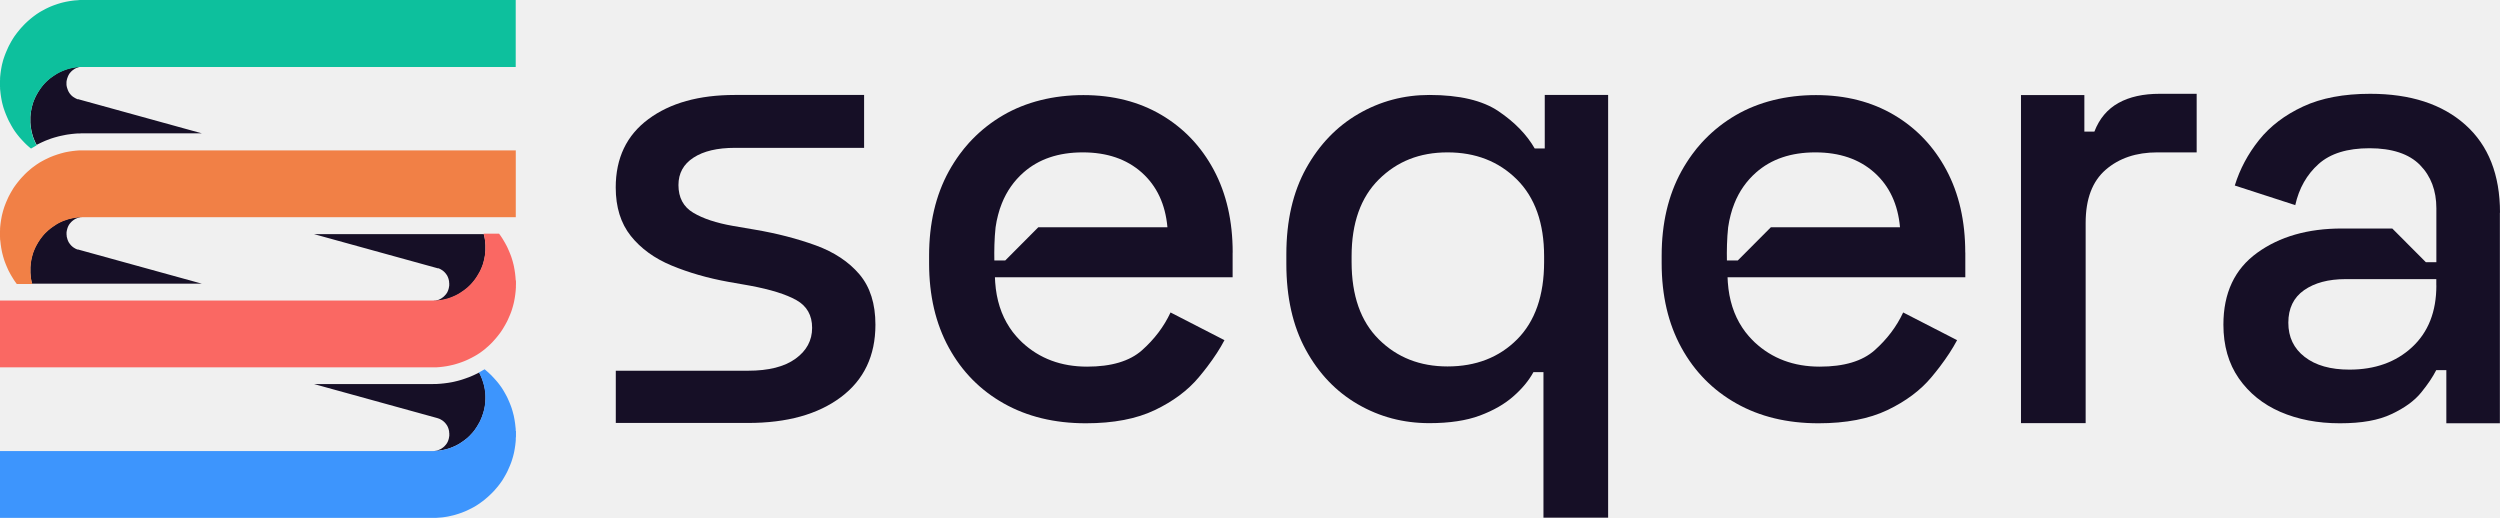
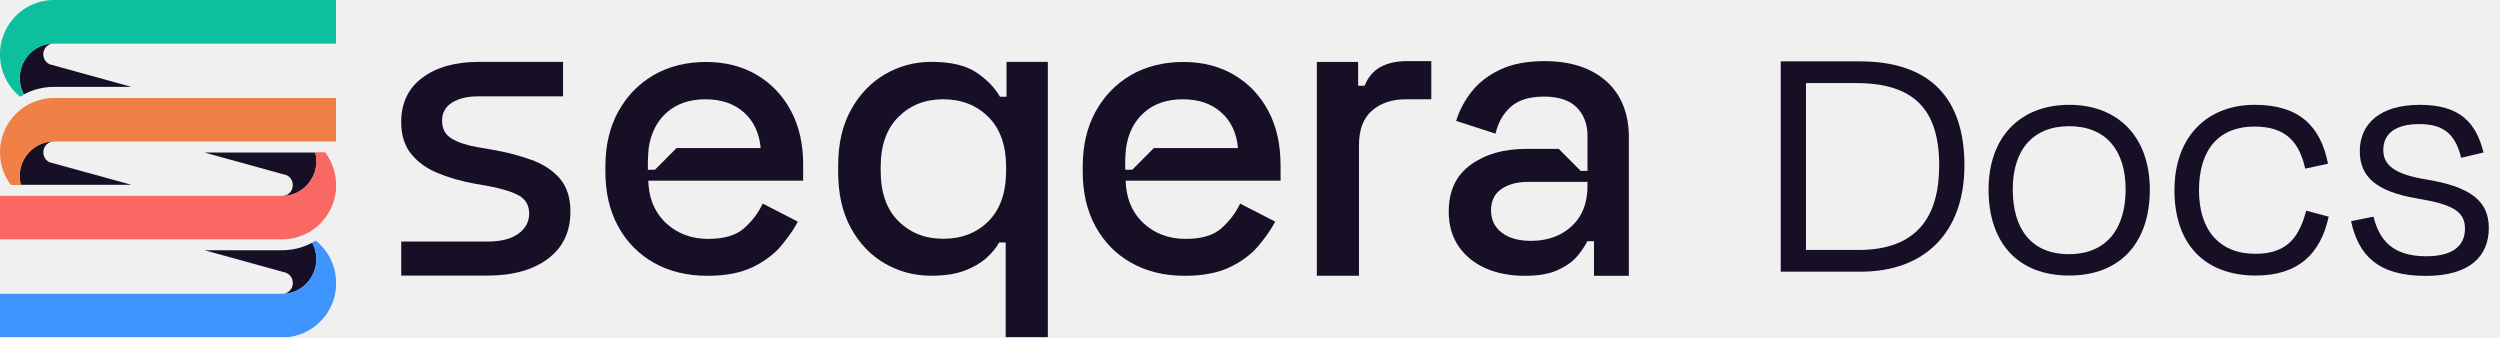
- <svg xmlns="http://www.w3.org/2000/svg" id="uuid-a2a0694a-db06-48d6-85a6-04f33b32d45c" viewBox="0 0 386.21 80">
-   <defs>
-     <clipPath id="uuid-2712ea53-e7bd-471e-8b1d-4dda30528c5d">
-       <rect width="386.21" height="80" style="fill:none; stroke-width:0px;" />
-     </clipPath>
-     <clipPath id="uuid-e8c0ce8b-32b2-4770-996e-219b1afde9c8">
-       <rect width="79.68" height="80" style="fill:none; stroke-width:0px;" />
-     </clipPath>
-   </defs>
-   <g style="clip-path:url(#uuid-2712ea53-e7bd-471e-8b1d-4dda30528c5d);">
-     <g style="clip-path:url(#uuid-e8c0ce8b-32b2-4770-996e-219b1afde9c8);">
-       <path d="m67.65,41.42l.11.04.11.04.11.05.11.06.1.06.1.06.1.07.09.07.09.08.09.08.08.09.08.09.08.1.07.1.07.1.06.1.05.11.05.11.04.11.04.11.03.12.03.11.02.12.02.11v.12s.02.12.02.12v.12s0,.12,0,.12v.12s-.02.12-.02.12l-.02.12-.02.12-.03.12-.03.11-.04.12-.04.11-.05.11-.05.11-.06.1-.07.1-.07.1-.08.09-.08.09-.08.08-.09.09-.09.08-.09.07-.1.07-.1.07-.1.06-.11.06-.11.05-.11.05-.11.04-.11.04-.11.03-.11.03-.12.02h-.11s-.12.03-.12.03h-.02.12s.22-.01.22-.01h.22s.22-.03.22-.03l.21-.03.22-.03.21-.04.21-.04.21-.05.21-.05.21-.06.21-.07.2-.07.2-.08.2-.08.2-.09.2-.09.19-.1.19-.1.19-.11.18-.12.18-.12.18-.12.18-.13.17-.13.17-.13.17-.14.16-.15.16-.15.16-.16.15-.16.14-.16.14-.17.14-.17.13-.18.13-.18.12-.18.12-.19.11-.19.11-.19.11-.19.1-.19.09-.2.09-.2.08-.2.08-.2.07-.21.06-.21.06-.21.05-.21.05-.21.04-.22.04-.21.03-.21.02-.22.02-.22.02-.22v-.22s0-.22,0-.22v-.22s0-.22,0-.22l-.02-.22-.02-.22-.02-.21-.03-.22-.04-.22-.04-.21-.05-.21-.04-.16h-7.9s-18.33,0-18.33,0l19.02,5.25.13.04Z" style="fill:#160f26; stroke-width:0px;" />
-       <path d="m79.67,43.32l-.02-.28-.02-.27-.03-.28-.03-.27-.04-.27-.04-.27-.05-.27-.05-.27-.06-.27-.07-.27-.07-.27-.08-.26-.08-.26-.09-.26-.1-.26-.1-.25-.11-.26-.11-.25-.11-.25-.12-.25-.13-.24-.13-.24-.14-.24-.14-.24-.14-.23-.15-.23-.15-.22-.16-.22-.05-.07h-2.38l.04.16.05.21.04.21.04.22.03.22.02.21.02.22.02.22v.22s0,.22,0,.22v.22s0,.22,0,.22l-.02.22-.02.22-.02.22-.03.21-.04.21-.04.22-.05.21-.05.21-.06.21-.06.21-.07.21-.08.2-.08.2-.09.2-.09.2-.1.19-.11.19-.11.19-.11.19-.12.19-.12.18-.13.18-.13.18-.14.17-.14.17-.14.16-.15.16-.16.16-.16.15-.16.15-.17.14-.17.13-.17.13-.18.13-.18.12-.18.12-.18.12-.19.11-.19.1-.19.1-.2.09-.2.09-.2.08-.2.08-.2.07-.21.07-.21.06-.21.05-.21.05-.21.04-.21.04-.22.03-.21.03-.22.02h-.22s-.22.02-.22.02h-.22s-66.83,0-66.83,0v10.32h67.11s.27,0,.27,0l.27-.02.27-.02.27-.03.27-.03.27-.04.27-.04.27-.05.27-.06.27-.06.26-.06.26-.07.26-.08.26-.08.26-.09.26-.09.26-.1.25-.1.25-.11.25-.12.25-.12.24-.12.24-.13.24-.13.24-.14.23-.14.23-.15.23-.16.22-.16.22-.17.21-.17.21-.18.21-.18.2-.18.2-.19.19-.19.19-.2.18-.2.18-.2.18-.21.17-.21.17-.21.17-.22.16-.22.15-.22.15-.23.14-.23.14-.24.14-.24.13-.24.13-.24.12-.25.11-.25.11-.25.11-.25.1-.25.1-.26.09-.26.08-.26.08-.27.07-.26.07-.27.06-.27.05-.27.05-.27.04-.27.04-.27.03-.27.03-.27.02-.28.02-.27v-.27s.01-.28.01-.28v-.28s-.01-.27-.01-.27Z" style="fill:#fa6863; stroke-width:0px;" />
-       <path d="m12.04,38.57l-.11-.04-.11-.04-.11-.05-.11-.06-.1-.06-.1-.06-.1-.07-.09-.07-.09-.08-.09-.08-.08-.09-.08-.09-.08-.1-.07-.1-.07-.1-.06-.1-.05-.11-.05-.11-.04-.11-.04-.11-.03-.12-.03-.11-.03-.12-.02-.11v-.12s-.02-.12-.02-.12v-.12s0-.12,0-.12v-.12s.02-.12.02-.12l.02-.12.03-.12.03-.12.03-.11.04-.12.04-.11.05-.11.05-.1.06-.11.07-.1.07-.1.08-.09.08-.09.08-.09.09-.08.09-.08.09-.07.1-.07.1-.07.1-.06.11-.05.11-.05.11-.05.11-.04.11-.04.11-.03.11-.03.12-.02h.11s.12-.03.12-.03h.02-.34s-.22.03-.22.03l-.22.02-.21.03-.22.03-.22.04-.21.04-.21.05-.21.05-.21.06-.21.07-.2.07-.21.07-.2.08-.2.09-.2.09-.19.1-.19.1-.18.11-.18.12-.18.12-.18.12-.18.13-.18.13-.17.14-.17.14-.16.15-.16.15-.16.15-.15.16-.14.16-.14.17-.13.17-.14.17-.12.18-.12.18-.12.18-.11.19-.11.19-.11.2-.1.19-.09.2-.09.2-.08.2-.08.2-.07.21-.06.21-.06.21-.05.21-.05.21-.04.21-.04.22-.03.21-.02.22-.02.21-.02.22v.22s0,.22,0,.22v.22s0,.22,0,.22l.02.22.02.22.02.22.03.22.04.21.04.21.05.21.04.17h7.9s18.33,0,18.33,0l-19.02-5.25-.13-.04Z" style="fill:#160f26; stroke-width:0px;" />
-       <path d="m.01,36.67v.28s.04.27.04.27l.03.27.03.27.04.27.04.27.05.27.05.27.06.27.07.27.07.27.08.26.08.26.09.26.1.26.1.25.11.26.11.25.11.25.12.24.13.24.13.24.14.24.14.23.14.23.15.23.16.23.16.22.05.07h2.38l-.04-.17-.05-.21-.04-.21-.04-.21-.03-.22-.02-.22-.02-.22-.02-.22v-.22s0-.22,0-.22v-.22s0-.22,0-.22l.02-.22.02-.21.02-.22.03-.21.04-.22.04-.21.05-.21.05-.21.06-.21.06-.21.07-.21.08-.2.08-.2.09-.2.09-.2.1-.19.11-.2.11-.19.11-.19.12-.18.12-.18.12-.18.14-.17.13-.17.14-.17.14-.16.15-.16.16-.15.16-.15.16-.15.17-.14.17-.14.18-.13.18-.13.18-.12.18-.12.18-.12.18-.11.19-.1.19-.1.2-.09.2-.09.2-.08.21-.07.2-.07.21-.07.21-.06.21-.05.21-.05.21-.04.22-.04.22-.03.21-.03.22-.02.22-.02h.22s.22-.01.22-.01h66.83v-10.32H12.58s-.27,0-.27,0l-.27.02-.27.02-.27.03-.27.03-.27.04-.27.04-.27.05-.27.05-.26.06-.26.07-.26.07-.26.08-.26.08-.26.09-.26.09-.26.1-.25.1-.25.11-.25.12-.25.12-.24.12-.24.13-.24.13-.24.14-.23.15-.23.15-.22.16-.22.16-.22.16-.21.17-.21.18-.21.18-.2.18-.2.19-.19.19-.19.2-.19.2-.18.2-.18.21-.17.21-.17.21-.17.22-.16.22-.16.22-.15.23-.14.23-.14.24-.14.24-.13.24-.13.24-.12.25-.11.25-.11.25-.11.25-.1.26-.1.26-.09.26-.08.26-.08.26-.07.27-.07.27-.06.27-.05.27-.05.27-.04.27-.04.27-.03.27-.03.27-.02.27v.27s-.03.28-.03.28v.82Z" style="fill:#f18046; stroke-width:0px;" />
-       <path d="m12.04,15.35l-.11-.04-.11-.05-.11-.05-.1-.06-.11-.06-.1-.06-.1-.07-.1-.07-.09-.08-.09-.08-.08-.09-.08-.09-.08-.1-.07-.1-.06-.1-.06-.1-.05-.11-.05-.11-.04-.11-.04-.12-.04-.11-.03-.11-.03-.12-.02-.12-.02-.12v-.12s0-.12,0-.12v-.12s0-.12,0-.12l.02-.12.02-.12.03-.12.03-.12.04-.12.04-.11.04-.11.05-.11.05-.11.06-.1.06-.1.07-.1.08-.09.08-.09.08-.09.09-.08.09-.08.1-.07.1-.07.1-.07.11-.06.1-.06.11-.05.11-.04.11-.04.11-.04.11-.03.12-.02.11-.02h.12s.12-.02.12-.02h.04-.36s-.22.03-.22.03l-.22.02-.21.03-.22.03-.22.04-.21.04-.21.05-.21.05-.21.06-.21.07-.2.07-.21.08-.2.08-.2.09-.2.09-.19.1-.19.1-.18.11-.19.12-.18.12-.18.12-.18.13-.18.13-.17.14-.16.14-.16.14-.16.15-.15.15-.15.16-.14.16-.14.17-.13.17-.14.18-.12.18-.12.18-.12.18-.11.19-.11.19-.11.2-.1.19-.09.2-.09.2-.08.2-.08.2-.07.21-.06.21-.06.21-.05.21-.05.21-.04.21-.04.22-.03.21-.03.22-.02.21-.02.22v.22s0,.22,0,.22v.22s0,.22,0,.22l.02.22.02.22.03.21.03.22.04.22.04.21.05.21.05.21.06.21.06.21.07.2.08.2.08.2.09.2.09.2.1.2.06.11h0s.27-.14.27-.14l.27-.13.27-.13.27-.12.27-.12.28-.11.28-.1.28-.11.28-.09.29-.09.29-.08.29-.08.29-.07.29-.06.29-.06.29-.06.3-.05.3-.04.3-.04.3-.03.3-.03.3-.02h.29s.31-.02.31-.02h.3s18.33,0,18.33,0l-19.02-5.25-.13-.04Z" style="fill:#160f26; stroke-width:0px;" />
-       <path d="m66.83,69.68h.44s.22-.03.22-.03l.22-.02.22-.03.22-.03.21-.04.21-.04.21-.05.21-.05.21-.06.21-.07.21-.07.2-.08.2-.08.2-.09.2-.09.19-.1.19-.1.19-.11.18-.12.18-.12.18-.12.18-.13.17-.13.17-.13.17-.14.16-.15.16-.15.15-.16.15-.16.15-.16.14-.17.14-.17.13-.18.12-.18.12-.18.12-.19.11-.19.11-.19.11-.19.1-.2.09-.2.08-.2.09-.2.07-.2.07-.21.07-.21.06-.21.06-.21.05-.21.04-.22.04-.21.03-.21.03-.22.02-.21v-.22s.02-.22.02-.22v-.66s-.02-.22-.02-.22l-.02-.22-.03-.21-.03-.22-.04-.22-.04-.21-.05-.21-.06-.21-.06-.21-.07-.21-.07-.21-.07-.2-.09-.2-.08-.2-.09-.2-.1-.2-.06-.12h0s-.27.14-.27.14l-.27.13-.27.13-.27.12-.28.12-.28.11-.28.1-.28.1-.29.1-.28.09-.28.08-.29.08-.29.07-.29.07-.29.06-.29.05-.29.05-.3.04-.3.04-.3.03-.3.03-.3.02-.3.02h-.3s-.3.01-.3.01h-18.33l19.02,5.25.13.04.11.04.11.04.11.05.11.06.1.06.1.06.1.07.09.07.09.08.09.08.08.09.08.09.08.1.07.1.07.1.06.1.05.11.05.11.04.11.04.11.03.12.03.11.02.12.02.12v.12s.02.12.02.12v.12s0,.12,0,.12v.12s-.02.12-.02.12l-.02.12-.02.12-.03.12-.03.11-.04.12-.04.11-.05.11-.05.1-.06.11-.07.1-.07.1-.08.09-.08.09-.08.09-.09.08-.09.08-.09.07-.1.07-.1.07-.1.06-.11.05-.11.05-.11.05-.11.04-.11.04-.11.03-.11.03-.12.02h-.11s-.12.03-.12.03h-.12" style="fill:#160f26; stroke-width:0px;" />
-       <path d="m79.67,66.55v-.27s-.03-.27-.03-.27l-.03-.28-.03-.27-.04-.27-.04-.27-.05-.27-.05-.27-.06-.27-.07-.26-.07-.27-.08-.27-.08-.26-.09-.26-.1-.26-.1-.25-.11-.26-.11-.25-.11-.25-.12-.25-.13-.24-.13-.24-.14-.24-.14-.24-.14-.23-.15-.23-.16-.22-.16-.22-.17-.22-.17-.21-.18-.21-.18-.2-.18-.2-.19-.2-.19-.2-.2-.19-.2-.19-.2-.18-.21-.18-.21-.18h-.01s-.3.17-.3.17l-.26.15-.27.15-.04.02.07.13.1.2.09.2.08.2.09.2.07.2.07.21.07.21.06.21.06.21.05.21.04.21.04.22.03.22.03.21.02.22v.22s.02.22.02.22v.65s-.02.22-.02.22l-.02.21-.03.22-.03.21-.04.21-.04.22-.05.21-.06.21-.06.21-.07.21-.07.21-.07.2-.09.2-.08.2-.09.2-.1.2-.11.19-.11.19-.11.19-.12.19-.12.18-.12.18-.13.18-.14.17-.14.17-.15.16-.15.16-.15.16-.16.15-.16.15-.17.14-.17.13-.17.13-.18.13-.18.12-.18.12-.18.12-.19.11-.19.1-.19.1-.2.09-.2.09-.2.08-.2.08-.21.07-.21.07-.21.06-.21.05-.21.05-.21.04-.21.04-.22.03-.22.03-.22.02h-.22s-.22.03-.22.03H0v10.32h67.11s.27,0,.27,0l.27-.02.27-.02.27-.02.27-.03.27-.04.27-.04.27-.05.27-.06.26-.06.26-.06.26-.07.26-.08.26-.08.26-.09.26-.09.25-.1.25-.1.25-.11.25-.12.24-.12.25-.12.24-.13.24-.13.23-.14.23-.15.23-.15.22-.16.22-.16.22-.16.21-.17.21-.18.21-.18.2-.18.2-.19.2-.19.19-.19.19-.2.18-.2.18-.21.18-.21.17-.21.17-.22.16-.22.16-.22.15-.23.14-.23.14-.24.14-.24.13-.24.13-.24.12-.25.11-.25.11-.25.11-.25.1-.25.1-.26.09-.26.08-.26.08-.26.07-.26.07-.27.06-.27.05-.27.05-.27.04-.27.04-.27.03-.27.03-.27.02-.28v-.27s.03-.27.03-.27v-.83Z" style="fill:#3d95fd; stroke-width:0px;" />
-       <path d="m.01,13.45v.28s.03.27.03.27l.03.28.03.27.04.27.04.27.05.27.05.27.06.27.07.27.07.26.08.27.09.26.09.26.1.26.1.25.11.26.11.25.11.25.12.24.13.24.13.24.13.24.14.24.14.23.15.23.16.23.16.22.17.22.17.21.17.21.18.2.18.2.19.2.19.2.19.19.2.19.2.18.21.18.21.17h0s.3-.17.3-.17l.26-.15.27-.15.04-.02-.07-.13-.1-.2-.09-.2-.09-.2-.08-.2-.08-.2-.07-.2-.06-.21-.06-.21-.05-.21-.05-.21-.04-.21-.04-.22-.03-.22-.03-.21-.02-.22-.02-.22v-.22s0-.22,0-.22v-.22s0-.22,0-.22l.02-.22.02-.21.03-.22.03-.21.04-.22.04-.21.05-.21.05-.21.06-.21.06-.21.07-.21.08-.2.08-.2.09-.2.09-.2.1-.19.11-.2.11-.19.11-.19.12-.18.12-.18.12-.18.14-.18.13-.17.14-.17.14-.16.15-.16.15-.15.16-.15.16-.14.16-.14.17-.14.18-.13.18-.13.18-.12.18-.12.19-.12.18-.11.19-.1.19-.1.2-.09.2-.09.2-.08.21-.08.2-.07.21-.07.21-.06.21-.05.21-.05.21-.04.22-.04.22-.03.21-.03.22-.02.22-.02h.22s.22,0,.22,0h66.83V0H12.31s-.27.03-.27.03l-.27.02-.27.02-.27.03-.27.04-.27.04-.27.05-.27.05-.26.06-.26.06-.26.07-.26.08-.26.08-.26.09-.26.09-.26.1-.25.1-.25.11-.25.12-.25.12-.24.13-.24.13-.24.13-.24.14-.23.15-.23.15-.22.16-.22.16-.22.17-.21.17-.21.18-.21.18-.2.18-.2.19-.19.19-.19.2-.19.2-.18.2-.18.21-.17.21-.17.21-.17.22-.16.22-.16.22-.15.23-.14.23-.14.23-.13.24-.13.24-.13.24-.12.25-.11.25-.11.25-.11.25-.1.25-.1.26-.09.26-.09.26-.08.26-.07.27-.07.27-.06.27-.05.27-.05.27-.04.27-.04.27-.03.27-.03.27-.02.28v.27s-.03.27-.03.27v.82Z" style="fill:#0dc09d; stroke-width:0px;" />
+ <svg xmlns="http://www.w3.org/2000/svg" width="163" height="22" viewBox="0 0 163 22" fill="none">
+   <path d="M158.156 17.988C154.979 17.988 153.768 16.594 153.288 14.422L154.751 14.125C155.116 15.588 155.939 16.708 158.179 16.708C159.87 16.708 160.716 16.068 160.716 14.902C160.716 13.783 159.916 13.325 157.585 12.937C154.888 12.48 153.859 11.497 153.859 9.851C153.859 8.068 155.185 6.834 157.768 6.834C160.442 6.834 161.448 8.046 161.927 9.943L160.465 10.286C160.076 8.663 159.23 8.091 157.745 8.091C156.191 8.091 155.391 8.708 155.391 9.783C155.391 10.72 156.053 11.36 158.202 11.703C161.128 12.183 162.27 13.143 162.27 14.857C162.27 16.708 161.036 17.988 158.156 17.988Z" fill="#160F26" />
+   <path d="M150.3 10.994C149.911 9.28 149.066 8.251 146.986 8.251C144.746 8.251 143.374 9.668 143.374 12.411C143.374 14.971 144.677 16.548 147.054 16.548C149.271 16.548 149.934 15.291 150.368 13.737L151.831 14.125C151.305 16.548 149.843 17.965 147.077 17.965C143.74 17.965 141.774 15.908 141.774 12.411C141.774 8.914 143.9 6.834 147.008 6.834C149.911 6.834 151.305 8.228 151.785 10.674L150.3 10.994Z" fill="#160F26" />
+   <path d="M134.911 17.965C131.551 17.965 129.654 15.817 129.654 12.365C129.654 8.891 131.757 6.834 134.911 6.834C138.065 6.834 140.168 8.891 140.168 12.365C140.168 15.817 138.248 17.965 134.911 17.965ZM134.911 8.228C132.534 8.228 131.231 9.783 131.231 12.343C131.231 14.902 132.42 16.571 134.888 16.571C137.357 16.571 138.591 14.902 138.591 12.343C138.591 9.783 137.288 8.228 134.911 8.228Z" fill="#160F26" />
+   <path d="M116.104 17.714V4H121.246C125.841 4 128.08 6.4 128.08 10.788C128.08 15.131 125.521 17.714 121.315 17.714H116.104ZM117.749 16.297H121.178C124.949 16.297 126.435 14.171 126.435 10.788C126.435 7.131 124.789 5.417 121.018 5.417H117.749V16.297Z" fill="#160F26" />
+   <mask id="mask0_2276_346" style="mask-type:luminance" maskUnits="userSpaceOnUse" x="0" y="0" width="107" height="22">
+     <path d="M106.208 0H0V22H106.208V0Z" fill="white" />
+   </mask>
+   <g mask="url(#mask0_2276_346)">
+     <mask id="mask1_2276_346" style="mask-type:luminance" maskUnits="userSpaceOnUse" x="0" y="0" width="22" height="22">
+       <path d="M21.912 0H0V22H21.912V0Z" fill="white" />
+     </mask>
+     <g mask="url(#mask1_2276_346)">
+       <path d="M18.604 11.39L18.634 11.402L18.664 11.412L18.694 11.426L18.725 11.443L18.752 11.459L18.78 11.476L18.807 11.495L18.832 11.514L18.857 11.536L18.881 11.558L18.903 11.583L18.925 11.608L18.947 11.635L18.967 11.663L18.986 11.69L19.002 11.718L19.016 11.748L19.03 11.778L19.041 11.809L19.052 11.839L19.06 11.872L19.068 11.902L19.074 11.935L19.079 11.965V11.998L19.085 12.031V12.064V12.097V12.13L19.079 12.163L19.074 12.196L19.068 12.229L19.06 12.262L19.052 12.293L19.041 12.325L19.03 12.356L19.016 12.386L19.002 12.416L18.986 12.444L18.967 12.471L18.947 12.499L18.925 12.524L18.903 12.548L18.881 12.57L18.857 12.595L18.832 12.617L18.807 12.636L18.78 12.655L18.752 12.675L18.725 12.691L18.694 12.708L18.664 12.722L18.634 12.735L18.604 12.746L18.573 12.757L18.543 12.765L18.513 12.774L18.48 12.779H18.45L18.417 12.787H18.411H18.444L18.505 12.785H18.565L18.626 12.777L18.683 12.768L18.744 12.76L18.802 12.749L18.859 12.738L18.917 12.724L18.975 12.71L19.033 12.694L19.09 12.675L19.145 12.655L19.2 12.633L19.255 12.611L19.31 12.587L19.365 12.562L19.418 12.534L19.47 12.507L19.522 12.477L19.572 12.444L19.621 12.411L19.671 12.378L19.72 12.342L19.767 12.306L19.814 12.271L19.86 12.232L19.904 12.191L19.948 12.149L19.992 12.105L20.034 12.062L20.072 12.018L20.111 11.971L20.149 11.924L20.185 11.874L20.221 11.825L20.254 11.775L20.287 11.723L20.317 11.671L20.347 11.619L20.377 11.566L20.405 11.514L20.43 11.459L20.454 11.404L20.476 11.349L20.498 11.294L20.518 11.236L20.534 11.179L20.551 11.121L20.564 11.063L20.578 11.005L20.589 10.945L20.6 10.887L20.608 10.829L20.614 10.769L20.619 10.709L20.625 10.648V10.588V10.527V10.466V10.406L20.619 10.345L20.614 10.285L20.608 10.227L20.6 10.167L20.589 10.106L20.578 10.049L20.564 9.991L20.553 9.947H18.381H13.34L18.571 11.39L18.606 11.402L18.604 11.39Z" fill="#160F26" />
+       <path d="M21.909 11.913L21.904 11.836L21.898 11.762L21.89 11.685L21.882 11.611L21.871 11.536L21.86 11.462L21.846 11.388L21.832 11.313L21.816 11.239L21.797 11.165L21.777 11.091L21.755 11.019L21.733 10.948L21.709 10.876L21.681 10.805L21.654 10.736L21.623 10.665L21.593 10.596L21.563 10.527L21.53 10.458L21.494 10.392L21.458 10.326L21.42 10.26L21.381 10.194L21.343 10.131L21.302 10.068L21.26 10.007L21.216 9.947L21.203 9.927H20.548L20.559 9.971L20.573 10.029L20.584 10.087L20.595 10.148L20.603 10.208L20.608 10.266L20.614 10.326L20.619 10.387V10.447V10.508V10.568V10.629L20.614 10.689L20.608 10.75L20.603 10.81L20.595 10.868L20.584 10.926L20.573 10.986L20.559 11.044L20.545 11.102L20.529 11.159L20.512 11.217L20.493 11.275L20.471 11.33L20.449 11.385L20.424 11.44L20.399 11.495L20.372 11.547L20.342 11.6L20.311 11.652L20.281 11.704L20.248 11.756L20.215 11.806L20.18 11.855L20.144 11.905L20.105 11.951L20.067 11.998L20.028 12.042L19.987 12.086L19.943 12.13L19.899 12.171L19.855 12.213L19.808 12.251L19.762 12.287L19.715 12.323L19.665 12.358L19.616 12.392L19.566 12.425L19.517 12.457L19.465 12.488L19.412 12.515L19.36 12.543L19.305 12.568L19.25 12.592L19.195 12.614L19.14 12.636L19.085 12.655L19.027 12.675L18.97 12.691L18.912 12.705L18.854 12.719L18.796 12.73L18.738 12.741L18.678 12.749L18.62 12.757L18.56 12.763H18.499L18.439 12.768H18.378H0V15.606H18.455H18.529L18.604 15.601L18.678 15.595L18.752 15.587L18.826 15.579L18.901 15.568L18.975 15.557L19.049 15.543L19.123 15.527L19.198 15.51L19.269 15.493L19.341 15.474L19.412 15.452L19.484 15.43L19.555 15.405L19.627 15.381L19.698 15.353L19.767 15.326L19.836 15.296L19.904 15.262L19.973 15.229L20.039 15.197L20.105 15.161L20.171 15.125L20.237 15.086L20.3 15.048L20.364 15.007L20.427 14.963L20.488 14.919L20.548 14.872L20.606 14.825L20.663 14.776L20.721 14.726L20.776 14.677L20.831 14.624L20.884 14.572L20.936 14.517L20.985 14.462L21.035 14.407L21.084 14.35L21.131 14.292L21.178 14.234L21.224 14.174L21.268 14.113L21.31 14.053L21.351 13.989L21.39 13.926L21.428 13.86L21.466 13.794L21.502 13.728L21.538 13.662L21.571 13.593L21.601 13.524L21.631 13.456L21.662 13.387L21.689 13.318L21.717 13.247L21.741 13.175L21.764 13.104L21.785 13.03L21.805 12.958L21.824 12.884L21.84 12.809L21.854 12.735L21.868 12.661L21.879 12.587L21.89 12.512L21.898 12.438L21.907 12.364L21.912 12.287L21.918 12.213V12.139L21.92 12.062V11.985L21.918 11.91L21.909 11.913Z" fill="#FA6863" />
+       <path d="M3.311 10.607L3.281 10.596L3.25 10.585L3.22 10.571L3.19 10.554L3.162 10.538L3.135 10.521L3.107 10.502L3.083 10.483L3.058 10.461L3.033 10.439L3.011 10.414L2.989 10.389L2.967 10.362L2.948 10.334L2.929 10.307L2.912 10.279L2.898 10.249L2.885 10.219L2.874 10.189L2.863 10.158L2.854 10.125L2.846 10.095L2.838 10.062L2.832 10.032V9.999L2.827 9.966V9.933V9.9V9.867L2.832 9.834L2.838 9.801L2.846 9.768L2.854 9.735L2.863 9.705L2.874 9.672L2.885 9.641L2.898 9.611L2.912 9.584L2.929 9.553L2.948 9.526L2.967 9.498L2.989 9.474L3.011 9.449L3.033 9.424L3.058 9.402L3.083 9.38L3.107 9.361L3.135 9.342L3.162 9.322L3.19 9.306L3.22 9.292L3.25 9.278L3.281 9.265L3.311 9.254L3.341 9.243L3.371 9.234L3.402 9.226L3.435 9.221H3.465L3.498 9.212H3.503H3.41L3.349 9.221L3.289 9.226L3.231 9.234L3.171 9.243L3.11 9.254L3.052 9.265L2.995 9.278L2.937 9.292L2.879 9.309L2.821 9.328L2.766 9.347L2.709 9.366L2.654 9.388L2.599 9.413L2.544 9.438L2.491 9.465L2.439 9.493L2.39 9.523L2.34 9.556L2.291 9.589L2.241 9.622L2.192 9.658L2.142 9.694L2.095 9.732L2.049 9.771L2.005 9.812L1.961 9.853L1.917 9.894L1.875 9.938L1.837 9.982L1.798 10.029L1.763 10.076L1.724 10.123L1.691 10.172L1.658 10.222L1.625 10.271L1.595 10.323L1.565 10.376L1.534 10.431L1.507 10.483L1.482 10.538L1.457 10.593L1.435 10.648L1.413 10.703L1.394 10.761L1.378 10.818L1.361 10.876L1.347 10.934L1.334 10.992L1.323 11.049L1.312 11.11L1.303 11.168L1.298 11.228L1.292 11.286L1.287 11.346V11.407V11.467V11.528V11.588L1.292 11.649L1.298 11.709L1.303 11.77L1.312 11.83L1.323 11.888L1.334 11.946L1.347 12.004L1.358 12.05H3.531H8.572L3.341 10.607L3.305 10.596L3.311 10.607Z" fill="#160F26" />
+       <path d="M0.003 10.084V10.161L0.014 10.235L0.022 10.31L0.03 10.384L0.041 10.458L0.052 10.532L0.066 10.607L0.08 10.681L0.096 10.755L0.115 10.829L0.135 10.904L0.157 10.975L0.179 11.047L0.203 11.118L0.231 11.19L0.258 11.258L0.289 11.33L0.319 11.399L0.349 11.467L0.382 11.533L0.418 11.599L0.454 11.665L0.492 11.731L0.531 11.795L0.569 11.858L0.61 11.921L0.654 11.984L0.698 12.045L0.712 12.064H1.367L1.356 12.017L1.342 11.96L1.331 11.902L1.32 11.844L1.312 11.784L1.306 11.723L1.301 11.663L1.295 11.602V11.542V11.481V11.421V11.36L1.301 11.3L1.306 11.242L1.312 11.181L1.32 11.124L1.331 11.063L1.342 11.005L1.356 10.948L1.369 10.89L1.386 10.832L1.402 10.774L1.422 10.717L1.444 10.662L1.466 10.607L1.49 10.552L1.515 10.497L1.543 10.444L1.573 10.389L1.603 10.337L1.633 10.285L1.666 10.235L1.699 10.186L1.732 10.136L1.771 10.09L1.807 10.043L1.845 9.996L1.884 9.952L1.925 9.908L1.969 9.867L2.013 9.826L2.057 9.784L2.104 9.746L2.15 9.707L2.2 9.672L2.249 9.636L2.299 9.603L2.348 9.57L2.398 9.537L2.447 9.507L2.5 9.479L2.552 9.452L2.607 9.427L2.662 9.402L2.717 9.38L2.775 9.361L2.83 9.342L2.887 9.322L2.945 9.306L3.003 9.292L3.061 9.278L3.118 9.267L3.179 9.256L3.239 9.248L3.297 9.24L3.358 9.234L3.418 9.229H3.479L3.539 9.226H21.917V6.388H3.459H3.385L3.311 6.394L3.237 6.399L3.162 6.407L3.088 6.416L3.014 6.427L2.94 6.438L2.865 6.451L2.791 6.465L2.72 6.482L2.648 6.501L2.577 6.52L2.505 6.542L2.434 6.564L2.362 6.589L2.291 6.614L2.219 6.641L2.15 6.669L2.082 6.699L2.013 6.732L1.944 6.765L1.878 6.798L1.812 6.834L1.746 6.869L1.68 6.908L1.617 6.949L1.554 6.99L1.493 7.034L1.433 7.078L1.372 7.122L1.314 7.169L1.257 7.219L1.199 7.268L1.144 7.318L1.089 7.37L1.037 7.422L0.984 7.477L0.932 7.532L0.883 7.587L0.833 7.645L0.786 7.703L0.74 7.76L0.693 7.821L0.649 7.881L0.605 7.942L0.564 8.005L0.525 8.068L0.487 8.134L0.448 8.2L0.412 8.266L0.377 8.332L0.344 8.401L0.313 8.47L0.283 8.539L0.253 8.607L0.225 8.679L0.198 8.75L0.173 8.822L0.151 8.893L0.129 8.965L0.11 9.039L0.091 9.113L0.074 9.188L0.06 9.262L0.047 9.336L0.036 9.41L0.025 9.485L0.016 9.559L0.008 9.633L0.003 9.707V9.782L-0.006 9.859V10.084H0.003Z" fill="#F18046" />
+       <path d="M3.311 4.221L3.281 4.21L3.25 4.196L3.22 4.183L3.193 4.166L3.162 4.15L3.135 4.133L3.107 4.114L3.08 4.095L3.055 4.073L3.03 4.051L3.008 4.026L2.986 4.001L2.964 3.974L2.945 3.946L2.929 3.919L2.912 3.891L2.898 3.861L2.885 3.831L2.874 3.8L2.863 3.767L2.852 3.737L2.843 3.707L2.835 3.674L2.83 3.641L2.824 3.608V3.575V3.542V3.509V3.476L2.83 3.443L2.835 3.41L2.843 3.377L2.852 3.344L2.863 3.311L2.874 3.281L2.885 3.25L2.898 3.22L2.912 3.19L2.929 3.162L2.945 3.135L2.964 3.107L2.986 3.083L3.008 3.058L3.03 3.033L3.055 3.011L3.08 2.989L3.107 2.97L3.135 2.951L3.162 2.931L3.193 2.915L3.22 2.898L3.25 2.885L3.281 2.874L3.311 2.863L3.341 2.852L3.371 2.843L3.404 2.838L3.435 2.832H3.468L3.501 2.827H3.512H3.413L3.352 2.835L3.292 2.841L3.234 2.849L3.173 2.857L3.113 2.868L3.055 2.879L2.997 2.893L2.94 2.907L2.882 2.923L2.824 2.942L2.769 2.962L2.711 2.984L2.656 3.006L2.601 3.03L2.546 3.055L2.494 3.083L2.442 3.11L2.392 3.14L2.34 3.173L2.291 3.206L2.241 3.239L2.192 3.275L2.142 3.311L2.095 3.349L2.051 3.388L2.007 3.426L1.963 3.468L1.922 3.509L1.881 3.553L1.842 3.597L1.804 3.644L1.768 3.69L1.73 3.74L1.697 3.789L1.664 3.839L1.631 3.888L1.6 3.941L1.57 3.993L1.54 4.048L1.512 4.1L1.488 4.155L1.463 4.21L1.441 4.265L1.419 4.32L1.4 4.378L1.383 4.436L1.367 4.493L1.353 4.551L1.339 4.609L1.328 4.667L1.317 4.727L1.309 4.785L1.301 4.845L1.295 4.903L1.29 4.964V5.024V5.085V5.145V5.206L1.295 5.266L1.301 5.327L1.309 5.384L1.317 5.445L1.328 5.505L1.339 5.563L1.353 5.621L1.367 5.679L1.383 5.736L1.4 5.794L1.419 5.849L1.441 5.904L1.463 5.959L1.488 6.014L1.512 6.069L1.54 6.124L1.556 6.154L1.631 6.116L1.705 6.08L1.779 6.044L1.853 6.011L1.928 5.978L2.005 5.948L2.082 5.921L2.159 5.89L2.236 5.866L2.315 5.841L2.395 5.819L2.475 5.797L2.555 5.778L2.634 5.761L2.714 5.745L2.794 5.728L2.876 5.714L2.959 5.703L3.041 5.692L3.124 5.684L3.206 5.676L3.289 5.67H3.369L3.454 5.665H3.536H8.577L3.347 4.221L3.311 4.21V4.221Z" fill="#160F26" />
+       <path d="M18.378 19.162H18.499L18.56 19.154L18.62 19.148L18.681 19.14L18.741 19.132L18.799 19.121L18.857 19.11L18.914 19.096L18.972 19.082L19.03 19.066L19.088 19.047L19.145 19.027L19.2 19.005L19.255 18.983L19.31 18.959L19.365 18.934L19.418 18.906L19.47 18.879L19.522 18.849L19.572 18.816L19.621 18.782L19.671 18.75L19.72 18.714L19.767 18.678L19.814 18.642L19.86 18.604L19.904 18.562L19.948 18.521L19.99 18.477L20.031 18.433L20.072 18.389L20.111 18.343L20.149 18.296L20.185 18.246L20.218 18.197L20.251 18.147L20.284 18.095L20.314 18.043L20.344 17.991L20.375 17.938L20.402 17.883L20.427 17.828L20.449 17.773L20.474 17.718L20.493 17.663L20.512 17.605L20.531 17.548L20.548 17.49L20.564 17.432L20.578 17.375L20.589 17.314L20.6 17.256L20.608 17.198L20.617 17.138L20.622 17.08V17.02L20.628 16.959V16.778L20.622 16.717L20.617 16.657L20.608 16.599L20.6 16.538L20.589 16.478L20.578 16.42L20.564 16.363L20.548 16.305L20.531 16.247L20.512 16.189L20.493 16.131L20.474 16.076L20.449 16.021L20.427 15.966L20.402 15.912L20.375 15.857L20.358 15.823L20.284 15.862L20.21 15.898L20.135 15.934L20.061 15.966L19.984 15.999L19.907 16.03L19.83 16.057L19.753 16.085L19.673 16.112L19.596 16.137L19.519 16.159L19.44 16.181L19.36 16.2L19.28 16.22L19.2 16.236L19.121 16.25L19.041 16.264L18.958 16.274L18.876 16.285L18.793 16.294L18.711 16.302L18.628 16.308L18.546 16.313H18.463L18.381 16.316H13.34L18.571 17.759L18.606 17.77L18.637 17.782L18.667 17.793L18.697 17.806L18.727 17.823L18.755 17.839L18.782 17.856L18.81 17.875L18.835 17.894L18.859 17.916L18.884 17.938L18.906 17.963L18.928 17.988L18.95 18.015L18.969 18.043L18.989 18.07L19.005 18.098L19.019 18.128L19.033 18.158L19.044 18.189L19.055 18.219L19.063 18.252L19.071 18.282L19.077 18.315L19.082 18.348V18.381L19.088 18.414V18.447V18.48V18.513L19.082 18.546L19.077 18.579L19.071 18.612L19.063 18.645L19.055 18.675L19.044 18.708L19.033 18.738L19.019 18.769L19.005 18.796L18.989 18.826L18.969 18.854L18.95 18.881L18.928 18.906L18.906 18.931L18.884 18.956L18.859 18.978L18.835 19L18.81 19.019L18.782 19.038L18.755 19.058L18.727 19.074L18.697 19.088L18.667 19.102L18.637 19.115L18.606 19.126L18.576 19.137L18.546 19.145L18.516 19.154L18.483 19.159H18.452L18.419 19.168H18.386" fill="#160F26" />
+       <path d="M21.909 18.301V18.227L21.901 18.153L21.893 18.076L21.884 18.002L21.873 17.927L21.863 17.853L21.849 17.779L21.835 17.704L21.819 17.63L21.799 17.559L21.78 17.485L21.758 17.41L21.736 17.339L21.711 17.267L21.684 17.196L21.656 17.127L21.626 17.055L21.596 16.987L21.566 16.918L21.532 16.849L21.497 16.783L21.461 16.717L21.422 16.651L21.384 16.585L21.346 16.522L21.304 16.459L21.26 16.398L21.216 16.338L21.169 16.277L21.123 16.22L21.073 16.162L21.024 16.107L20.974 16.052L20.922 15.997L20.87 15.942L20.815 15.889L20.76 15.837L20.705 15.788L20.647 15.738L20.589 15.689H20.587L20.504 15.736L20.433 15.777L20.358 15.818L20.347 15.823L20.366 15.859L20.394 15.914L20.419 15.969L20.441 16.024L20.465 16.079L20.485 16.134L20.504 16.192L20.523 16.25L20.54 16.308L20.556 16.365L20.57 16.423L20.581 16.481L20.592 16.541L20.6 16.602L20.608 16.66L20.614 16.72V16.78L20.619 16.841V17.02L20.614 17.08L20.608 17.138L20.6 17.198L20.592 17.256L20.581 17.314L20.57 17.375L20.556 17.432L20.54 17.49L20.523 17.548L20.504 17.605L20.485 17.663L20.465 17.718L20.441 17.773L20.419 17.828L20.394 17.883L20.366 17.938L20.336 17.991L20.306 18.043L20.276 18.095L20.243 18.147L20.21 18.197L20.177 18.246L20.141 18.296L20.102 18.343L20.064 18.389L20.023 18.433L19.982 18.477L19.94 18.521L19.896 18.562L19.852 18.604L19.805 18.642L19.759 18.678L19.712 18.714L19.663 18.75L19.613 18.782L19.564 18.816L19.514 18.849L19.462 18.879L19.41 18.906L19.357 18.934L19.302 18.959L19.247 18.983L19.192 19.005L19.137 19.027L19.079 19.047L19.022 19.066L18.964 19.082L18.906 19.096L18.849 19.11L18.791 19.121L18.733 19.132L18.672 19.14L18.612 19.148L18.552 19.154H18.491L18.43 19.162H0V22H18.455H18.529L18.604 21.994L18.678 21.989L18.752 21.983L18.826 21.975L18.901 21.964L18.975 21.953L19.049 21.939L19.123 21.923L19.195 21.907L19.267 21.89L19.338 21.871L19.41 21.849L19.481 21.827L19.552 21.802L19.624 21.777L19.693 21.75L19.762 21.722L19.83 21.692L19.899 21.659L19.965 21.626L20.034 21.593L20.1 21.557L20.166 21.521L20.229 21.483L20.292 21.442L20.355 21.401L20.416 21.357L20.477 21.312L20.537 21.268L20.595 21.222L20.652 21.172L20.71 21.123L20.765 21.073L20.82 21.021L20.875 20.969L20.927 20.916L20.98 20.861L21.029 20.806L21.079 20.749L21.128 20.691L21.175 20.633L21.222 20.573L21.266 20.512L21.31 20.452L21.351 20.389L21.39 20.325L21.428 20.259L21.466 20.193L21.502 20.127L21.538 20.061L21.571 19.992L21.601 19.924L21.631 19.855L21.662 19.786L21.689 19.718L21.717 19.646L21.741 19.575L21.764 19.503L21.785 19.431L21.805 19.36L21.824 19.286L21.84 19.212L21.854 19.137L21.868 19.063L21.879 18.989L21.89 18.915L21.898 18.84L21.907 18.766L21.912 18.689V18.615L21.92 18.541V18.312L21.909 18.301Z" fill="#3D95FD" />
+       <path d="M0.003 3.699V3.776L0.011 3.85L0.019 3.927L0.027 4.001L0.038 4.075L0.049 4.15L0.063 4.224L0.077 4.298L0.093 4.372L0.113 4.447L0.132 4.518L0.154 4.593L0.179 4.664L0.203 4.736L0.231 4.807L0.258 4.876L0.289 4.947L0.319 5.016L0.349 5.085L0.382 5.151L0.418 5.217L0.454 5.283L0.489 5.349L0.528 5.415L0.566 5.478L0.608 5.541L0.652 5.604L0.696 5.665L0.742 5.726L0.789 5.783L0.836 5.841L0.885 5.896L0.935 5.951L0.987 6.006L1.039 6.061L1.092 6.113L1.147 6.165L1.202 6.215L1.259 6.264L1.317 6.311L1.4 6.264L1.471 6.223L1.545 6.182L1.556 6.176L1.537 6.141L1.51 6.086L1.485 6.031L1.46 5.976L1.438 5.921L1.416 5.866L1.397 5.811L1.38 5.753L1.364 5.695L1.35 5.638L1.336 5.58L1.325 5.522L1.314 5.462L1.306 5.401L1.298 5.343L1.292 5.283L1.287 5.222V5.162V5.101V5.041V4.98L1.292 4.92L1.298 4.862L1.306 4.801L1.314 4.744L1.325 4.683L1.336 4.625L1.35 4.568L1.364 4.51L1.38 4.452L1.397 4.394L1.416 4.337L1.438 4.282L1.46 4.227L1.485 4.172L1.51 4.117L1.537 4.064L1.567 4.01L1.598 3.957L1.628 3.905L1.661 3.856L1.694 3.806L1.727 3.756L1.765 3.707L1.801 3.66L1.84 3.614L1.878 3.57L1.919 3.526L1.961 3.484L2.005 3.443L2.049 3.405L2.093 3.366L2.139 3.328L2.189 3.292L2.238 3.256L2.288 3.223L2.337 3.19L2.39 3.157L2.439 3.127L2.491 3.099L2.544 3.072L2.599 3.047L2.654 3.022L2.709 3L2.766 2.978L2.821 2.959L2.879 2.94L2.937 2.923L2.995 2.909L3.052 2.896L3.11 2.885L3.171 2.874L3.231 2.865L3.289 2.857L3.349 2.852L3.41 2.846H3.47H3.531H21.909V0H3.385L3.311 0.008L3.237 0.014L3.162 0.019L3.088 0.028L3.014 0.038L2.94 0.05L2.865 0.063L2.791 0.077L2.72 0.093L2.648 0.11L2.577 0.129L2.505 0.151L2.434 0.173L2.362 0.198L2.291 0.223L2.219 0.25L2.15 0.278L2.082 0.308L2.013 0.341L1.944 0.374L1.878 0.41L1.812 0.446L1.746 0.481L1.68 0.52L1.617 0.561L1.554 0.602L1.493 0.646L1.433 0.69L1.372 0.737L1.314 0.784L1.257 0.833L1.199 0.883L1.144 0.932L1.089 0.985L1.037 1.037L0.984 1.092L0.932 1.147L0.883 1.202L0.833 1.26L0.786 1.317L0.74 1.375L0.693 1.435L0.649 1.496L0.605 1.556L0.564 1.62L0.525 1.683L0.487 1.746L0.451 1.812L0.415 1.878L0.379 1.944L0.346 2.013L0.316 2.082L0.286 2.151L0.256 2.219L0.228 2.288L0.201 2.36L0.176 2.431L0.151 2.502L0.129 2.574L0.11 2.648L0.091 2.723L0.074 2.797L0.06 2.871L0.047 2.945L0.036 3.019L0.025 3.094L0.016 3.168L0.008 3.242L0.003 3.319V3.393L-0.006 3.468V3.693L0.003 3.699Z" fill="#0DC09D" />
    </g>
-     <path d="m115.57,65.34h-20.44v-8.07h20.44c3.17,0,5.6-.61,7.32-1.85,1.71-1.23,2.57-2.82,2.57-4.77s-.81-3.37-2.42-4.28c-1.62-.91-4.01-1.65-7.17-2.24l-3.3-.58c-3.23-.58-6.17-1.43-8.82-2.53-2.65-1.1-4.75-2.63-6.3-4.57-1.55-1.95-2.33-4.44-2.33-7.49,0-4.54,1.68-8.06,5.04-10.55,3.36-2.5,7.82-3.74,13.37-3.74h19.96v8.17h-19.96c-2.71,0-4.84.5-6.39,1.51-1.55,1-2.33,2.42-2.33,4.23,0,1.95.76,3.37,2.28,4.28,1.52.91,3.57,1.59,6.15,2.04l3.39.58c3.42.58,6.56,1.4,9.4,2.43,2.84,1.04,5.09,2.53,6.74,4.47,1.65,1.95,2.47,4.54,2.47,7.78,0,4.8-1.78,8.53-5.33,11.19-3.55,2.66-8.33,3.99-14.34,3.99h0Z" style="fill:#160f26; stroke-width:0px;" />
-     <path d="m238.44,79.99v-22.5h-1.55c-.71,1.3-1.74,2.55-3.1,3.74-1.36,1.2-3.09,2.19-5.18,2.97-2.1.78-4.7,1.17-7.8,1.17-4.01,0-7.69-.97-11.05-2.92s-6.04-4.75-8.04-8.42c-2-3.66-3-8.09-3-13.28v-1.46c0-5.19,1.02-9.61,3.05-13.28,2.03-3.66,4.73-6.47,8.09-8.42,3.36-1.95,7.01-2.92,10.95-2.92,4.65,0,8.22.84,10.71,2.53,2.49,1.69,4.34,3.6,5.57,5.74h1.55v-8.27h9.79v65.3h-9.98Zm-14.82-23.38c4.39,0,7.98-1.4,10.75-4.18s4.17-6.78,4.17-11.96v-.88c0-5.12-1.41-9.08-4.21-11.87-2.81-2.79-6.38-4.18-10.71-4.18s-7.8,1.4-10.61,4.18c-2.81,2.79-4.21,6.75-4.21,11.87v.88c0,5.19,1.4,9.18,4.21,11.96,2.81,2.79,6.35,4.18,10.61,4.18Z" style="fill:#160f26; stroke-width:0px;" />
-     <path d="m190.43,39.01c0-4.86-.97-9.11-2.91-12.74-1.94-3.63-4.64-6.47-8.09-8.51-3.46-2.04-7.48-3.07-12.06-3.07s-8.85,1.04-12.4,3.11c-1.78,1.04-3.36,2.28-4.76,3.72-.18.18-.35.36-.52.55-.51.56-.98,1.15-1.44,1.77-.6.82-1.16,1.7-1.67,2.62-2.03,3.7-3.05,8.04-3.05,13.04v1.17c0,5,1.02,9.34,3.05,13.04,2.03,3.7,4.86,6.57,8.48,8.61,3.61,2.04,7.85,3.07,12.69,3.07,4.26,0,7.82-.68,10.66-2.04,2.84-1.36,5.1-3.05,6.78-5.06.47-.56.91-1.11,1.32-1.65,1.07-1.41,1.96-2.77,2.65-4.09l-8.33-4.28c-1.03,2.21-2.51,4.15-4.41,5.84-1.91,1.69-4.73,2.53-8.48,2.53-4.01,0-7.35-1.25-10.03-3.74-.17-.16-.33-.31-.48-.48-.16-.17-.31-.33-.46-.5-.36-.41-.69-.84-.99-1.3-1.3-1.96-2.05-4.3-2.24-7.01-.02-.26-.03-.52-.04-.78h36.72v-3.8h0Zm-30.04-3.89l-5.1,5.12h-1.68c-.03-1.48,0-3.37.19-5.12.1-.67.22-1.31.39-1.93.16-.62.35-1.21.58-1.77.75-1.88,1.87-3.47,3.34-4.77,2.36-2.08,5.41-3.11,9.16-3.11s6.78,1.04,9.11,3.11c2.33,2.08,3.65,4.9,3.97,8.46h-19.96Z" style="fill:#160f26; stroke-width:0px;" />
-     <path d="m303.6,39.01c0-4.86-.97-9.11-2.91-12.74-1.94-3.63-4.64-6.47-8.09-8.51-3.46-2.04-7.48-3.07-12.06-3.07s-8.85,1.04-12.4,3.11c-1.78,1.04-3.36,2.28-4.76,3.72-.17.18-.35.36-.52.55-.51.56-.99,1.15-1.44,1.77-.6.82-1.16,1.7-1.67,2.62-2.03,3.7-3.05,8.04-3.05,13.04v1.17c0,5,1.02,9.34,3.05,13.04,2.03,3.7,4.86,6.57,8.48,8.61,3.61,2.04,7.85,3.07,12.69,3.07,4.26,0,7.81-.68,10.66-2.04,2.84-1.36,5.1-3.05,6.78-5.06.47-.56.91-1.11,1.32-1.65,1.07-1.41,1.96-2.77,2.66-4.09l-8.33-4.28c-1.03,2.21-2.51,4.15-4.41,5.84-1.91,1.69-4.73,2.53-8.48,2.53-4.01,0-7.35-1.25-10.03-3.74-.17-.16-.33-.31-.48-.48-.16-.17-.31-.33-.46-.5-.36-.41-.69-.84-.99-1.3-1.3-1.96-2.05-4.3-2.24-7.01-.02-.26-.03-.52-.04-.78h36.73v-3.8h0Zm-30.04-3.89l-5.1,5.12h-1.68c-.03-1.48,0-3.37.19-5.12.1-.67.22-1.31.39-1.93.16-.62.35-1.21.58-1.77.75-1.88,1.87-3.47,3.34-4.77,2.36-2.08,5.41-3.11,9.16-3.11s6.78,1.04,9.11,3.11c2.33,2.08,3.65,4.9,3.97,8.46h-19.96Z" style="fill:#160f26; stroke-width:0px;" />
-     <path d="m312.21,65.37V14.69h9.79v5.64h1.55c.77-2.01,2.02-3.48,3.73-4.43s3.83-1.41,6.35-1.41h5.72v9.05h-6.1c-3.23,0-5.88.89-7.95,2.68-2.07,1.79-3.1,4.52-3.1,8.22v30.93h-9.98,0Z" style="fill:#160f26; stroke-width:0px;" />
-     <path d="m386.21,32.86c0-5.86-1.78-10.39-5.35-13.58-3.57-3.19-8.47-4.79-14.7-4.79-4.09,0-7.54.65-10.36,1.96-2.82,1.31-5.09,3.03-6.81,5.18-1.72,2.15-2.97,4.5-3.75,7.03l9.34,3.03c.58-2.6,1.78-4.72,3.6-6.35,1.82-1.63,4.44-2.44,7.88-2.44s6.1.86,7.79,2.59c1.69,1.72,2.53,3.96,2.53,6.69v8.33h-1.62l-5.19-5.21h-7.79c-5.26,0-9.62,1.25-13.09,3.76-3.47,2.51-5.21,6.2-5.21,11.09,0,3.26.8,6.02,2.38,8.3,1.59,2.28,3.73,4.01,6.42,5.18,2.7,1.17,5.76,1.76,9.19,1.76s5.97-.47,7.98-1.42c2.01-.94,3.54-2.05,4.57-3.32,1.04-1.27,1.81-2.43,2.34-3.47h1.56v8.21h8.27v-32.54h0Zm-9.83,11.24c0,4.04-1.25,7.22-3.75,9.53-2.49,2.31-5.72,3.47-9.68,3.47-2.92,0-5.22-.65-6.91-1.96-1.69-1.31-2.53-3.06-2.53-5.28s.81-3.89,2.43-5.03c1.63-1.14,3.76-1.71,6.42-1.71h14.01v.98h0Z" style="fill:#160f26; stroke-width:0px;" />
+     <path d="M31.782 17.968H26.161V15.749H31.782C32.654 15.749 33.322 15.581 33.795 15.24C34.265 14.902 34.502 14.465 34.502 13.929C34.502 13.392 34.279 13.002 33.836 12.752C33.391 12.501 32.733 12.298 31.864 12.136L30.957 11.976C30.069 11.817 29.26 11.583 28.531 11.28C27.802 10.978 27.225 10.557 26.799 10.024C26.372 9.487 26.158 8.803 26.158 7.964C26.158 6.715 26.62 5.747 27.544 5.063C28.468 4.375 29.695 4.034 31.221 4.034H36.71V6.281H31.221C30.476 6.281 29.89 6.418 29.463 6.696C29.037 6.971 28.823 7.362 28.823 7.859C28.823 8.396 29.032 8.786 29.45 9.036C29.868 9.287 30.431 9.474 31.141 9.597L32.073 9.757C33.014 9.916 33.877 10.142 34.658 10.425C35.439 10.711 36.058 11.121 36.512 11.654C36.965 12.191 37.191 12.903 37.191 13.794C37.191 15.114 36.702 16.14 35.725 16.871C34.749 17.603 33.434 17.968 31.782 17.968Z" fill="#160F26" />
+     <path d="M65.571 21.997V15.81H65.145C64.949 16.167 64.666 16.511 64.292 16.838C63.918 17.168 63.442 17.44 62.868 17.655C62.29 17.869 61.575 17.977 60.723 17.977C59.62 17.977 58.608 17.71 57.684 17.174C56.76 16.637 56.023 15.867 55.473 14.858C54.923 13.852 54.648 12.633 54.648 11.206V10.805C54.648 9.377 54.928 8.162 55.487 7.153C56.045 6.146 56.787 5.373 57.711 4.837C58.635 4.301 59.639 4.034 60.723 4.034C62.001 4.034 62.983 4.265 63.668 4.73C64.353 5.195 64.861 5.72 65.2 6.308H65.626V4.034H68.318V21.992H65.574L65.571 21.997ZM61.495 15.568C62.703 15.568 63.69 15.183 64.452 14.418C65.213 13.654 65.598 12.554 65.598 11.129V10.887C65.598 9.479 65.211 8.39 64.441 7.623C63.668 6.856 62.686 6.473 61.495 6.473C60.305 6.473 59.35 6.858 58.578 7.623C57.805 8.39 57.42 9.479 57.42 10.887V11.129C57.42 12.556 57.805 13.654 58.578 14.418C59.35 15.185 60.324 15.568 61.495 15.568Z" fill="#160F26" />
+     <path d="M52.368 10.728C52.368 9.391 52.102 8.223 51.568 7.224C51.035 6.226 50.292 5.445 49.343 4.884C48.392 4.323 47.286 4.04 46.027 4.04C44.767 4.04 43.593 4.326 42.617 4.895C42.127 5.181 41.693 5.522 41.308 5.918C41.258 5.968 41.212 6.017 41.165 6.069C41.025 6.223 40.895 6.386 40.769 6.556C40.604 6.782 40.45 7.024 40.309 7.277C39.751 8.294 39.471 9.488 39.471 10.863V11.184C39.471 12.559 39.751 13.753 40.309 14.77C40.868 15.788 41.646 16.577 42.642 17.138C43.634 17.699 44.8 17.982 46.131 17.982C47.303 17.982 48.282 17.795 49.063 17.421C49.844 17.047 50.465 16.582 50.927 16.03C51.056 15.876 51.178 15.725 51.29 15.576C51.584 15.188 51.829 14.814 52.019 14.451L49.728 13.274C49.445 13.882 49.038 14.415 48.516 14.88C47.99 15.345 47.215 15.576 46.184 15.576C45.081 15.576 44.162 15.232 43.425 14.547C43.379 14.504 43.334 14.462 43.293 14.415C43.249 14.369 43.208 14.325 43.167 14.278C43.068 14.165 42.977 14.047 42.895 13.921C42.537 13.382 42.331 12.738 42.279 11.993C42.273 11.921 42.27 11.85 42.267 11.778H52.365V10.733L52.368 10.728ZM44.107 9.658L42.705 11.066H42.243C42.234 10.659 42.243 10.139 42.295 9.658C42.322 9.474 42.355 9.298 42.402 9.127C42.446 8.957 42.498 8.795 42.562 8.641C42.768 8.124 43.076 7.686 43.48 7.329C44.129 6.757 44.968 6.474 45.999 6.474C47.031 6.474 47.864 6.76 48.505 7.329C49.145 7.901 49.508 8.676 49.596 9.655H44.107V9.658Z" fill="#160F26" />
+     <path d="M83.49 10.728C83.49 9.391 83.223 8.223 82.69 7.224C82.156 6.226 81.414 5.445 80.465 4.884C79.513 4.323 78.408 4.04 77.148 4.04C75.889 4.04 74.715 4.326 73.739 4.895C73.249 5.181 72.814 5.522 72.43 5.918C72.383 5.968 72.333 6.017 72.287 6.069C72.146 6.223 72.014 6.386 71.891 6.556C71.725 6.782 71.572 7.024 71.431 7.277C70.873 8.294 70.593 9.488 70.593 10.863V11.184C70.593 12.559 70.873 13.753 71.431 14.77C71.99 15.788 72.768 16.577 73.763 17.138C74.756 17.699 75.922 17.982 77.253 17.982C78.424 17.982 79.401 17.795 80.184 17.421C80.966 17.047 81.587 16.582 82.049 16.03C82.178 15.876 82.299 15.725 82.412 15.576C82.706 15.188 82.951 14.814 83.144 14.451L80.853 13.274C80.57 13.882 80.162 14.415 79.64 14.88C79.115 15.345 78.339 15.576 77.308 15.576C76.205 15.576 75.287 15.232 74.55 14.547C74.503 14.504 74.459 14.462 74.418 14.415C74.374 14.369 74.332 14.325 74.291 14.278C74.192 14.165 74.102 14.047 74.019 13.921C73.662 13.382 73.455 12.738 73.403 11.993C73.397 11.921 73.395 11.85 73.392 11.778H83.493V10.733L83.49 10.728ZM75.229 9.658L73.826 11.066H73.365C73.356 10.659 73.365 10.139 73.417 9.658C73.444 9.474 73.477 9.298 73.524 9.127C73.568 8.957 73.62 8.795 73.683 8.641C73.89 8.124 74.198 7.686 74.602 7.329C75.251 6.757 76.09 6.474 77.121 6.474C78.152 6.474 78.986 6.76 79.626 7.329C80.267 7.901 80.63 8.676 80.718 9.655H75.229V9.658Z" fill="#160F26" />
+     <path d="M85.858 17.977V4.04H88.55V5.591H88.976C89.188 5.038 89.532 4.634 90.002 4.373C90.472 4.111 91.055 3.985 91.748 3.985H93.321V6.474H91.644C90.755 6.474 90.027 6.718 89.457 7.211C88.888 7.703 88.605 8.454 88.605 9.471V17.977H85.86H85.858Z" fill="#160F26" />
+     <path d="M106.208 9.037C106.208 7.425 105.718 6.179 104.737 5.302C103.755 4.425 102.407 3.985 100.694 3.985C99.569 3.985 98.621 4.164 97.845 4.524C97.07 4.884 96.445 5.357 95.972 5.948C95.499 6.54 95.156 7.186 94.941 7.882L97.51 8.715C97.669 8 97.999 7.417 98.499 6.969C99 6.52 99.721 6.298 100.667 6.298C101.613 6.298 102.344 6.534 102.809 7.01C103.274 7.483 103.505 8.099 103.505 8.85V11.14H103.059L101.632 9.708H99.49C98.043 9.708 96.844 10.051 95.89 10.742C94.936 11.432 94.457 12.447 94.457 13.791C94.457 14.688 94.677 15.447 95.112 16.074C95.549 16.701 96.137 17.177 96.877 17.498C97.62 17.82 98.461 17.982 99.404 17.982C100.348 17.982 101.046 17.853 101.599 17.592C102.152 17.333 102.572 17.028 102.856 16.679C103.142 16.33 103.353 16.011 103.499 15.725H103.928V17.982H106.202V9.034L106.208 9.037ZM103.505 12.128C103.505 13.239 103.161 14.113 102.473 14.748C101.789 15.384 100.9 15.703 99.811 15.703C99.008 15.703 98.376 15.524 97.911 15.164C97.446 14.803 97.215 14.322 97.215 13.712C97.215 13.101 97.438 12.642 97.883 12.328C98.332 12.015 98.918 11.858 99.649 11.858H103.502V12.128H103.505Z" fill="#160F26" />
  </g>
</svg>
